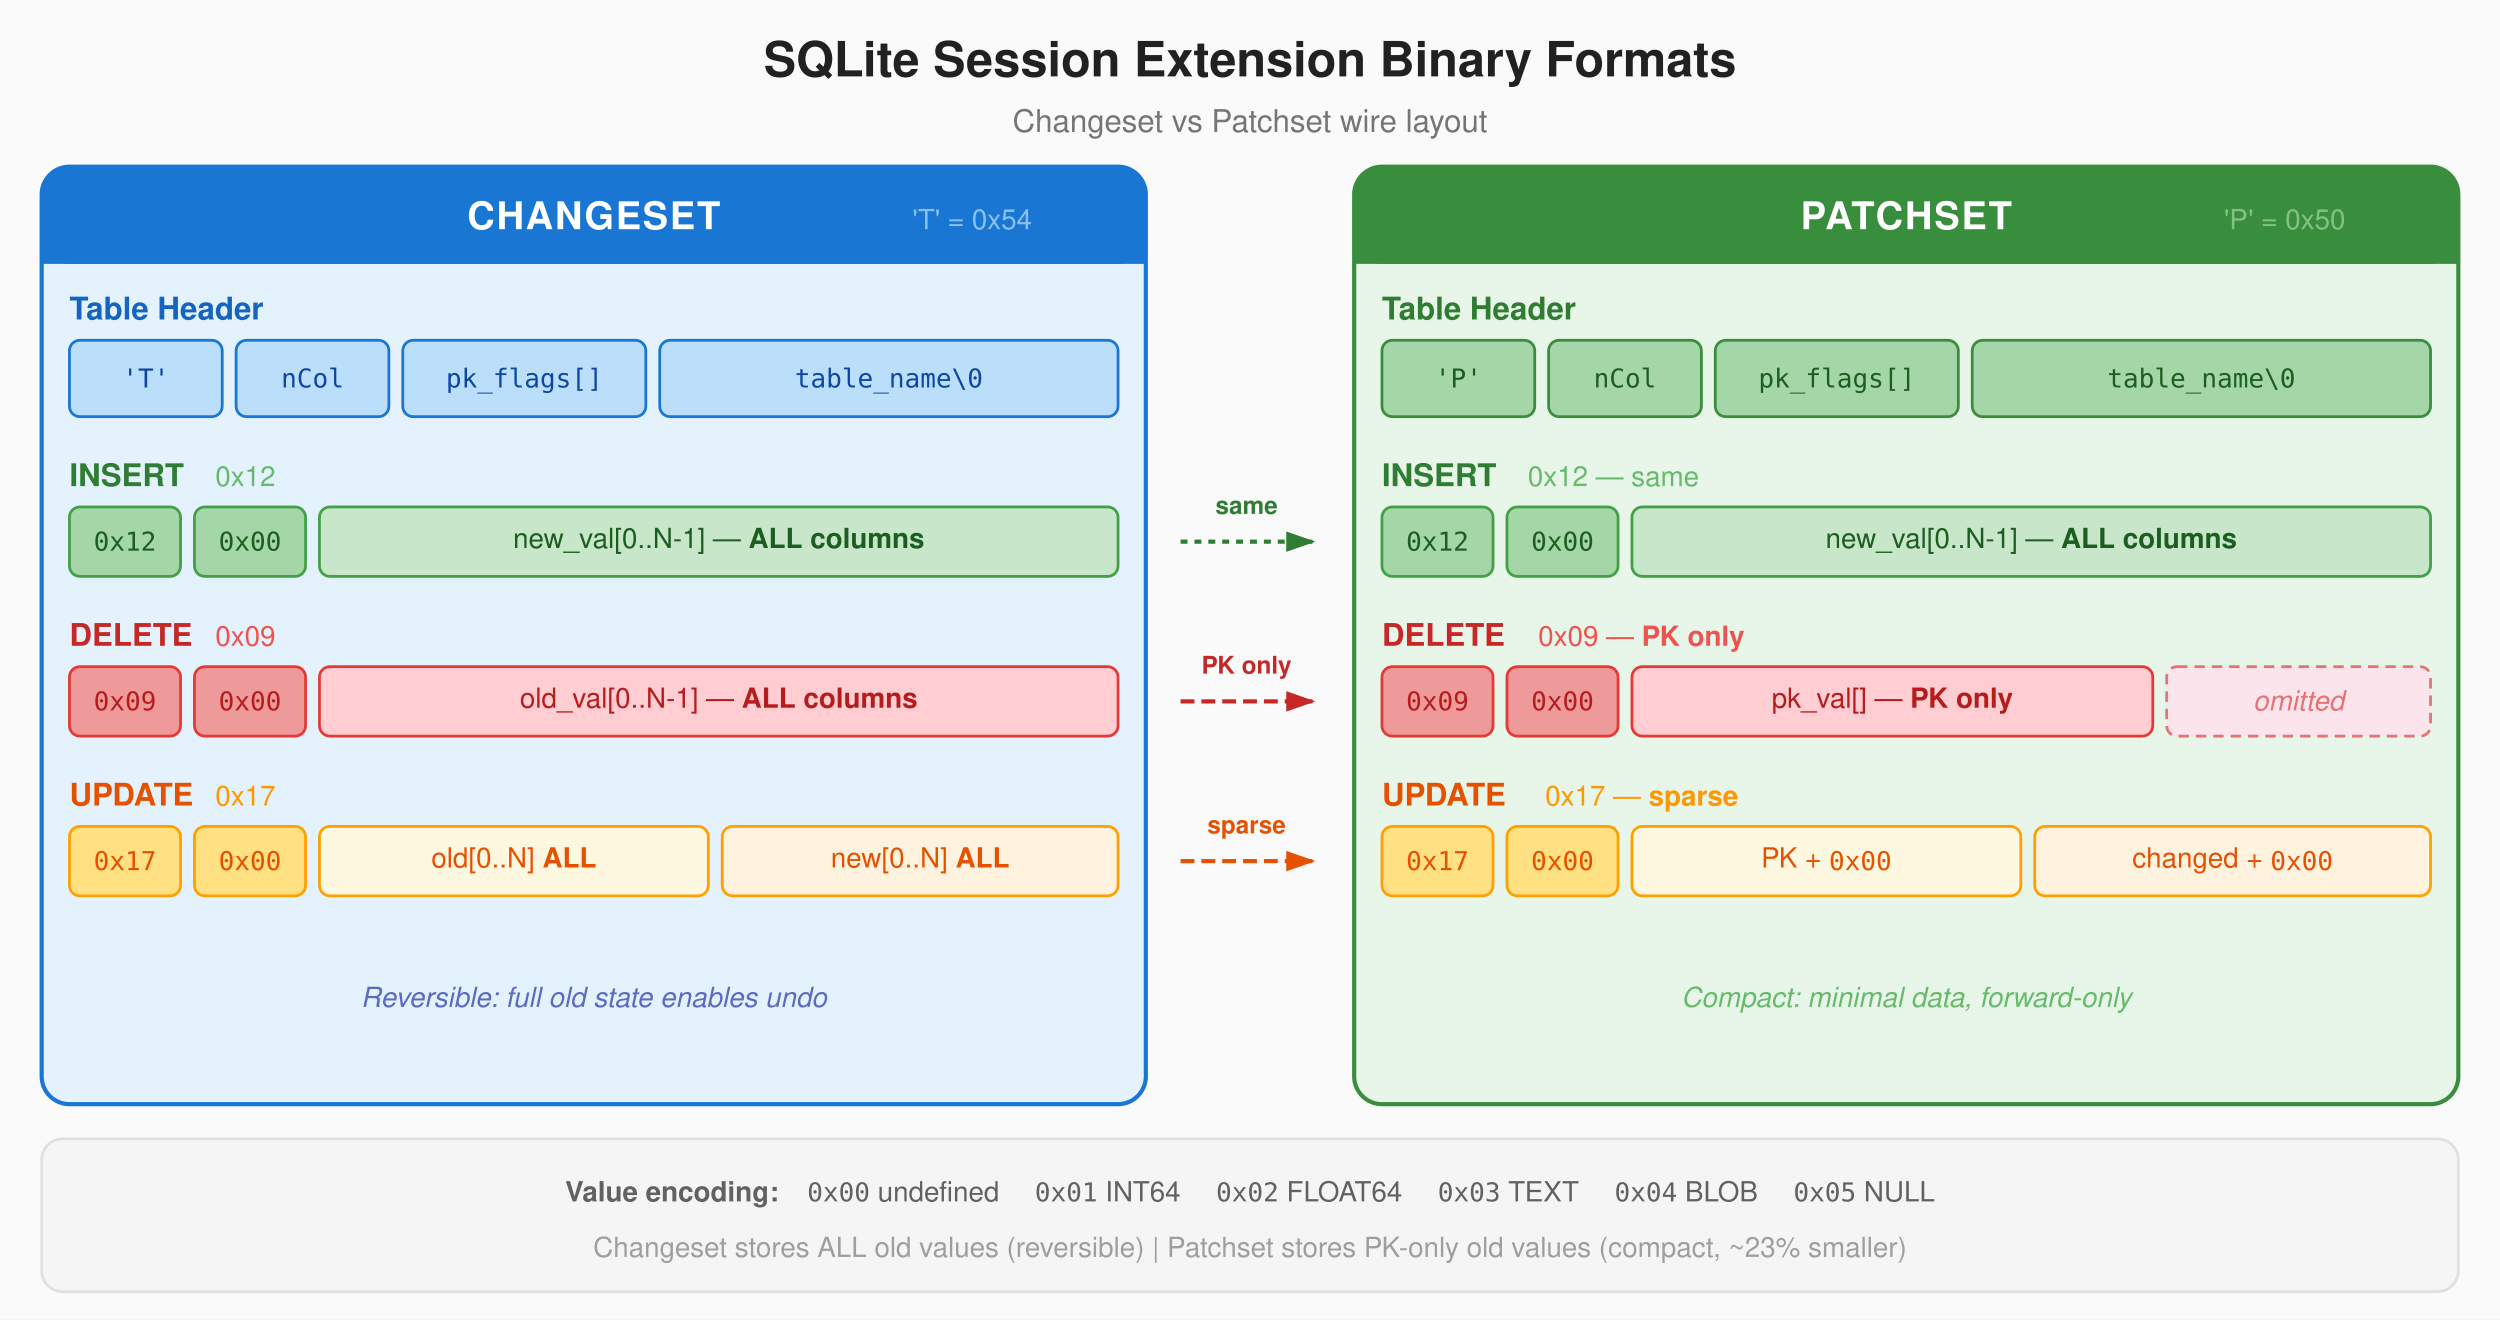
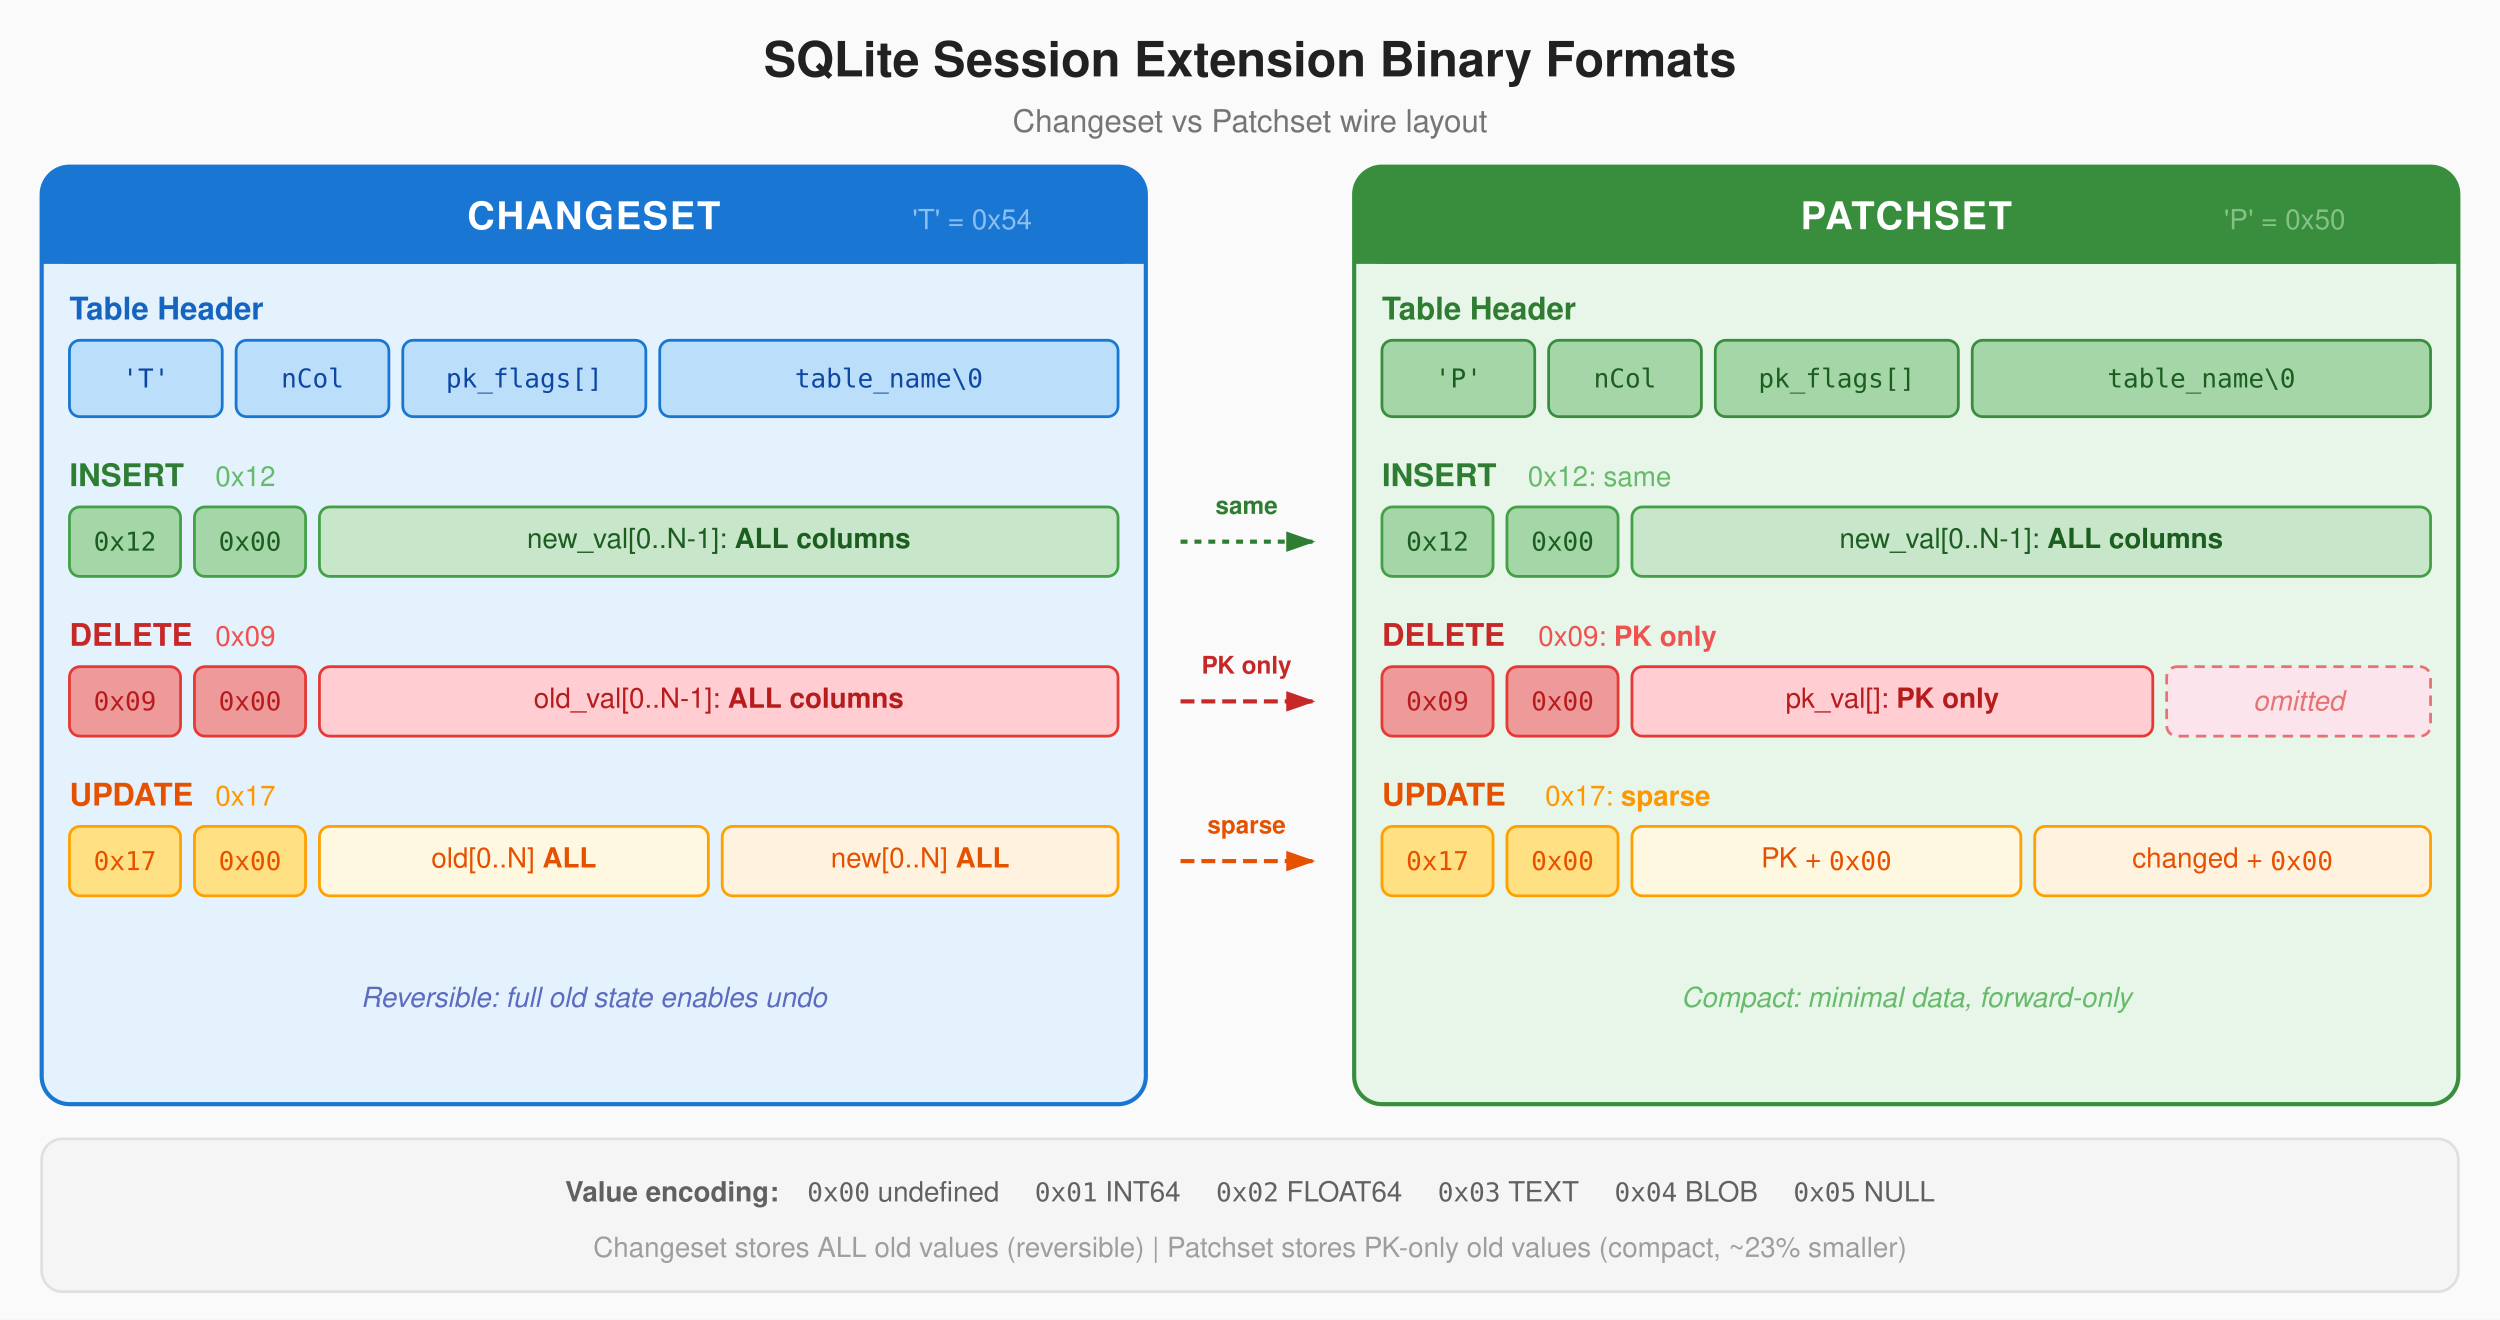
<svg xmlns="http://www.w3.org/2000/svg" viewBox="0 0 720 380" width="720" height="380">
  <defs>
    <marker id="arrow-green" viewBox="0 0 10 7" refX="9" refY="3.5" markerWidth="7" markerHeight="5" orient="auto">
      <polygon points="0,0 10,3.5 0,7" fill="#2e7d32" />
    </marker>
    <marker id="arrow-red" viewBox="0 0 10 7" refX="9" refY="3.5" markerWidth="7" markerHeight="5" orient="auto">
      <polygon points="0,0 10,3.5 0,7" fill="#c62828" />
    </marker>
    <marker id="arrow-orange" viewBox="0 0 10 7" refX="9" refY="3.5" markerWidth="7" markerHeight="5" orient="auto">
      <polygon points="0,0 10,3.5 0,7" fill="#e65100" />
    </marker>
    <clipPath id="clip-left">
      <rect x="12" y="48" width="318" height="270" rx="8" />
    </clipPath>
    <clipPath id="clip-right">
      <rect x="390" y="48" width="318" height="270" rx="8" />
    </clipPath>
  </defs>
  <style>
    text { font-family: system-ui, -apple-system, 'Segoe UI', Helvetica, Arial, sans-serif; }
    .mono { font-family: 'SF Mono', 'JetBrains Mono', 'Fira Code', Consolas, monospace; font-size: 7.5px; }
    .label { font-size: 8px; }
    .section-title { font-size: 9px; font-weight: 600; }
    .panel-title { font-size: 11px; font-weight: 700; letter-spacing: 0.5px; }
    .marker-text { font-size: 8px; opacity: 0.7; }
  </style>
  <rect width="720" height="380" fill="#fafafa" />
  <text x="360" y="22" text-anchor="middle" font-size="14" font-weight="700" fill="#212121">SQLite Session Extension Binary Formats</text>
  <text x="360" y="38" text-anchor="middle" font-size="9" fill="#757575">Changeset vs Patchset wire layout</text>
  <g>
    <rect x="12" y="48" width="318" height="270" rx="8" fill="#e3f2fd" stroke="#1976d2" stroke-width="1.2" />
    <rect x="12" y="48" width="318" height="28" rx="8" fill="#1976d2" clip-path="url(#clip-left)" />
    <rect x="12" y="68" width="318" height="8" fill="#1976d2" />
    <text x="171" y="66" text-anchor="middle" class="panel-title" fill="#fff">CHANGESET</text>
    <text x="280" y="66" text-anchor="middle" class="marker-text" fill="#bbdefb">'T' = 0x54</text>
    <text x="20" y="92" class="section-title" fill="#1565c0">Table Header</text>
    <g transform="translate(20, 98)">
      <rect width="44" height="22" rx="3" fill="#bbdefb" stroke="#1976d2" stroke-width="0.8" />
      <text x="22" y="11" text-anchor="middle" dominant-baseline="central" class="mono" fill="#0d47a1">'T'</text>
      <rect x="48" width="44" height="22" rx="3" fill="#bbdefb" stroke="#1976d2" stroke-width="0.8" />
      <text x="70" y="11" text-anchor="middle" dominant-baseline="central" class="mono" fill="#0d47a1">nCol</text>
      <rect x="96" width="70" height="22" rx="3" fill="#bbdefb" stroke="#1976d2" stroke-width="0.8" />
      <text x="131" y="11" text-anchor="middle" dominant-baseline="central" class="mono" fill="#0d47a1">pk_flags[]</text>
      <rect x="170" width="132" height="22" rx="3" fill="#bbdefb" stroke="#1976d2" stroke-width="0.8" />
      <text x="236" y="11" text-anchor="middle" dominant-baseline="central" class="mono" fill="#0d47a1">table_name\0</text>
    </g>
    <text x="20" y="140" class="section-title" fill="#2e7d32">INSERT</text>
    <text x="62" y="140" class="label" fill="#66bb6a">0x12</text>
    <g transform="translate(20, 146)">
      <rect width="32" height="20" rx="3" fill="#a5d6a7" stroke="#43a047" stroke-width="0.8" />
      <text x="16" y="10" text-anchor="middle" dominant-baseline="central" class="mono" fill="#1b5e20">0x12</text>
      <rect x="36" width="32" height="20" rx="3" fill="#a5d6a7" stroke="#43a047" stroke-width="0.8" />
      <text x="52" y="10" text-anchor="middle" dominant-baseline="central" class="mono" fill="#1b5e20">0x00</text>
      <rect x="72" width="230" height="20" rx="3" fill="#c8e6c9" stroke="#43a047" stroke-width="0.8" />
-       <text x="187" y="10" text-anchor="middle" dominant-baseline="central" class="label" fill="#1b5e20">new_val[0..N-1] — <tspan font-weight="600">ALL columns</tspan>
+       <text x="187" y="10" text-anchor="middle" dominant-baseline="central" class="label" fill="#1b5e20">new_val[0..N-1]: <tspan font-weight="600">ALL columns</tspan>
      </text>
    </g>
    <text x="20" y="186" class="section-title" fill="#c62828">DELETE</text>
    <text x="62" y="186" class="label" fill="#ef5350">0x09</text>
    <g transform="translate(20, 192)">
      <rect width="32" height="20" rx="3" fill="#ef9a9a" stroke="#e53935" stroke-width="0.8" />
      <text x="16" y="10" text-anchor="middle" dominant-baseline="central" class="mono" fill="#b71c1c">0x09</text>
      <rect x="36" width="32" height="20" rx="3" fill="#ef9a9a" stroke="#e53935" stroke-width="0.8" />
      <text x="52" y="10" text-anchor="middle" dominant-baseline="central" class="mono" fill="#b71c1c">0x00</text>
      <rect x="72" width="230" height="20" rx="3" fill="#ffcdd2" stroke="#e53935" stroke-width="0.8" />
-       <text x="187" y="10" text-anchor="middle" dominant-baseline="central" class="label" fill="#b71c1c">old_val[0..N-1] — <tspan font-weight="600">ALL columns</tspan>
+       <text x="187" y="10" text-anchor="middle" dominant-baseline="central" class="label" fill="#b71c1c">old_val[0..N-1]: <tspan font-weight="600">ALL columns</tspan>
      </text>
    </g>
    <text x="20" y="232" class="section-title" fill="#e65100">UPDATE</text>
    <text x="62" y="232" class="label" fill="#ff9800">0x17</text>
    <g transform="translate(20, 238)">
      <rect width="32" height="20" rx="3" fill="#ffe082" stroke="#ffa000" stroke-width="0.8" />
      <text x="16" y="10" text-anchor="middle" dominant-baseline="central" class="mono" fill="#e65100">0x17</text>
      <rect x="36" width="32" height="20" rx="3" fill="#ffe082" stroke="#ffa000" stroke-width="0.8" />
      <text x="52" y="10" text-anchor="middle" dominant-baseline="central" class="mono" fill="#e65100">0x00</text>
      <rect x="72" width="112" height="20" rx="3" fill="#fff8e1" stroke="#ffa000" stroke-width="0.8" />
      <text x="128" y="10" text-anchor="middle" dominant-baseline="central" class="label" fill="#e65100">old[0..N] <tspan font-weight="600">ALL</tspan>
      </text>
      <rect x="188" width="114" height="20" rx="3" fill="#fff3e0" stroke="#ffa000" stroke-width="0.8" />
      <text x="245" y="10" text-anchor="middle" dominant-baseline="central" class="label" fill="#e65100">new[0..N] <tspan font-weight="600">ALL</tspan>
      </text>
    </g>
    <text x="171" y="290" text-anchor="middle" font-size="8" font-style="italic" fill="#5c6bc0">Reversible: full old state enables undo</text>
  </g>
  <g>
    <rect x="390" y="48" width="318" height="270" rx="8" fill="#e8f5e9" stroke="#388e3c" stroke-width="1.2" />
    <rect x="390" y="48" width="318" height="28" rx="8" fill="#388e3c" clip-path="url(#clip-right)" />
    <rect x="390" y="68" width="318" height="8" fill="#388e3c" />
    <text x="549" y="66" text-anchor="middle" class="panel-title" fill="#fff">PATCHSET</text>
    <text x="658" y="66" text-anchor="middle" class="marker-text" fill="#a5d6a7">'P' = 0x50</text>
    <text x="398" y="92" class="section-title" fill="#2e7d32">Table Header</text>
    <g transform="translate(398, 98)">
      <rect width="44" height="22" rx="3" fill="#a5d6a7" stroke="#388e3c" stroke-width="0.8" />
      <text x="22" y="11" text-anchor="middle" dominant-baseline="central" class="mono" fill="#1b5e20">'P'</text>
      <rect x="48" width="44" height="22" rx="3" fill="#a5d6a7" stroke="#388e3c" stroke-width="0.8" />
      <text x="70" y="11" text-anchor="middle" dominant-baseline="central" class="mono" fill="#1b5e20">nCol</text>
      <rect x="96" width="70" height="22" rx="3" fill="#a5d6a7" stroke="#388e3c" stroke-width="0.8" />
      <text x="131" y="11" text-anchor="middle" dominant-baseline="central" class="mono" fill="#1b5e20">pk_flags[]</text>
      <rect x="170" width="132" height="22" rx="3" fill="#a5d6a7" stroke="#388e3c" stroke-width="0.8" />
      <text x="236" y="11" text-anchor="middle" dominant-baseline="central" class="mono" fill="#1b5e20">table_name\0</text>
    </g>
    <text x="398" y="140" class="section-title" fill="#2e7d32">INSERT</text>
-     <text x="440" y="140" class="label" fill="#66bb6a">0x12 — same</text>
+     <text x="440" y="140" class="label" fill="#66bb6a">0x12: same</text>
    <g transform="translate(398, 146)">
      <rect width="32" height="20" rx="3" fill="#a5d6a7" stroke="#43a047" stroke-width="0.8" />
      <text x="16" y="10" text-anchor="middle" dominant-baseline="central" class="mono" fill="#1b5e20">0x12</text>
      <rect x="36" width="32" height="20" rx="3" fill="#a5d6a7" stroke="#43a047" stroke-width="0.8" />
      <text x="52" y="10" text-anchor="middle" dominant-baseline="central" class="mono" fill="#1b5e20">0x00</text>
      <rect x="72" width="230" height="20" rx="3" fill="#c8e6c9" stroke="#43a047" stroke-width="0.8" />
-       <text x="187" y="10" text-anchor="middle" dominant-baseline="central" class="label" fill="#1b5e20">new_val[0..N-1] — <tspan font-weight="600">ALL columns</tspan>
+       <text x="187" y="10" text-anchor="middle" dominant-baseline="central" class="label" fill="#1b5e20">new_val[0..N-1]: <tspan font-weight="600">ALL columns</tspan>
      </text>
    </g>
    <text x="398" y="186" class="section-title" fill="#c62828">DELETE</text>
-     <text x="443" y="186" class="label" fill="#ef5350">0x09 — <tspan font-weight="600">PK only</tspan>
+     <text x="443" y="186" class="label" fill="#ef5350">0x09: <tspan font-weight="600">PK only</tspan>
    </text>
    <g transform="translate(398, 192)">
      <rect width="32" height="20" rx="3" fill="#ef9a9a" stroke="#e53935" stroke-width="0.8" />
      <text x="16" y="10" text-anchor="middle" dominant-baseline="central" class="mono" fill="#b71c1c">0x09</text>
      <rect x="36" width="32" height="20" rx="3" fill="#ef9a9a" stroke="#e53935" stroke-width="0.8" />
      <text x="52" y="10" text-anchor="middle" dominant-baseline="central" class="mono" fill="#b71c1c">0x00</text>
      <rect x="72" width="150" height="20" rx="3" fill="#ffcdd2" stroke="#e53935" stroke-width="0.8" />
-       <text x="147" y="10" text-anchor="middle" dominant-baseline="central" class="label" fill="#b71c1c">pk_val[] — <tspan font-weight="600">PK only</tspan>
+       <text x="147" y="10" text-anchor="middle" dominant-baseline="central" class="label" fill="#b71c1c">pk_val[]: <tspan font-weight="600">PK only</tspan>
      </text>
      <rect x="226" width="76" height="20" rx="3" fill="#fce4ec" stroke="#e57373" stroke-width="0.8" stroke-dasharray="3 2" />
      <text x="264" y="10" text-anchor="middle" dominant-baseline="central" class="label" font-style="italic" fill="#e57373">omitted</text>
    </g>
    <text x="398" y="232" class="section-title" fill="#e65100">UPDATE</text>
-     <text x="445" y="232" class="label" fill="#ff9800">0x17 — <tspan font-weight="600">sparse</tspan>
+     <text x="445" y="232" class="label" fill="#ff9800">0x17: <tspan font-weight="600">sparse</tspan>
    </text>
    <g transform="translate(398, 238)">
      <rect width="32" height="20" rx="3" fill="#ffe082" stroke="#ffa000" stroke-width="0.8" />
      <text x="16" y="10" text-anchor="middle" dominant-baseline="central" class="mono" fill="#e65100">0x17</text>
      <rect x="36" width="32" height="20" rx="3" fill="#ffe082" stroke="#ffa000" stroke-width="0.8" />
      <text x="52" y="10" text-anchor="middle" dominant-baseline="central" class="mono" fill="#e65100">0x00</text>
      <rect x="72" width="112" height="20" rx="3" fill="#fff8e1" stroke="#ffa000" stroke-width="0.8" />
      <text x="128" y="10" text-anchor="middle" dominant-baseline="central" class="label" fill="#e65100">PK + <tspan class="mono">0x00</tspan>
      </text>
      <rect x="188" width="114" height="20" rx="3" fill="#fff3e0" stroke="#ffa000" stroke-width="0.8" />
      <text x="245" y="10" text-anchor="middle" dominant-baseline="central" class="label" fill="#e65100">changed + <tspan class="mono">0x00</tspan>
      </text>
    </g>
    <text x="549" y="290" text-anchor="middle" font-size="8" font-style="italic" fill="#66bb6a">Compact: minimal data, forward-only</text>
  </g>
  <g transform="translate(340, 0)">
    <line x1="0" y1="156" x2="38" y2="156" stroke="#2e7d32" stroke-width="1.2" stroke-dasharray="2 2" marker-end="url(#arrow-green)" />
    <text x="19" y="148" text-anchor="middle" font-size="7" font-weight="600" fill="#2e7d32">same</text>
    <line x1="0" y1="202" x2="38" y2="202" stroke="#c62828" stroke-width="1.2" stroke-dasharray="4 2" marker-end="url(#arrow-red)" />
    <text x="19" y="194" text-anchor="middle" font-size="7" font-weight="600" fill="#c62828">PK only</text>
    <line x1="0" y1="248" x2="38" y2="248" stroke="#e65100" stroke-width="1.2" stroke-dasharray="4 2" marker-end="url(#arrow-orange)" />
    <text x="19" y="240" text-anchor="middle" font-size="7" font-weight="600" fill="#e65100">sparse</text>
  </g>
  <rect x="12" y="328" width="696" height="44" rx="6" fill="#f5f5f5" stroke="#e0e0e0" stroke-width="0.8" />
  <text x="360" y="346" text-anchor="middle" font-size="8" fill="#616161">
    <tspan font-weight="600">Value encoding:</tspan>
    <tspan class="mono" dx="6">0x00</tspan> undefined
    <tspan dx="8" class="mono">0x01</tspan> INT64
    <tspan dx="8" class="mono">0x02</tspan> FLOAT64
    <tspan dx="8" class="mono">0x03</tspan> TEXT
    <tspan dx="8" class="mono">0x04</tspan> BLOB
    <tspan dx="8" class="mono">0x05</tspan> NULL
  </text>
  <text x="360" y="362" text-anchor="middle" font-size="8" fill="#9e9e9e">
    Changeset stores ALL old values (reversible) | Patchset stores PK-only old values (compact, ~23% smaller)
  </text>
</svg>
